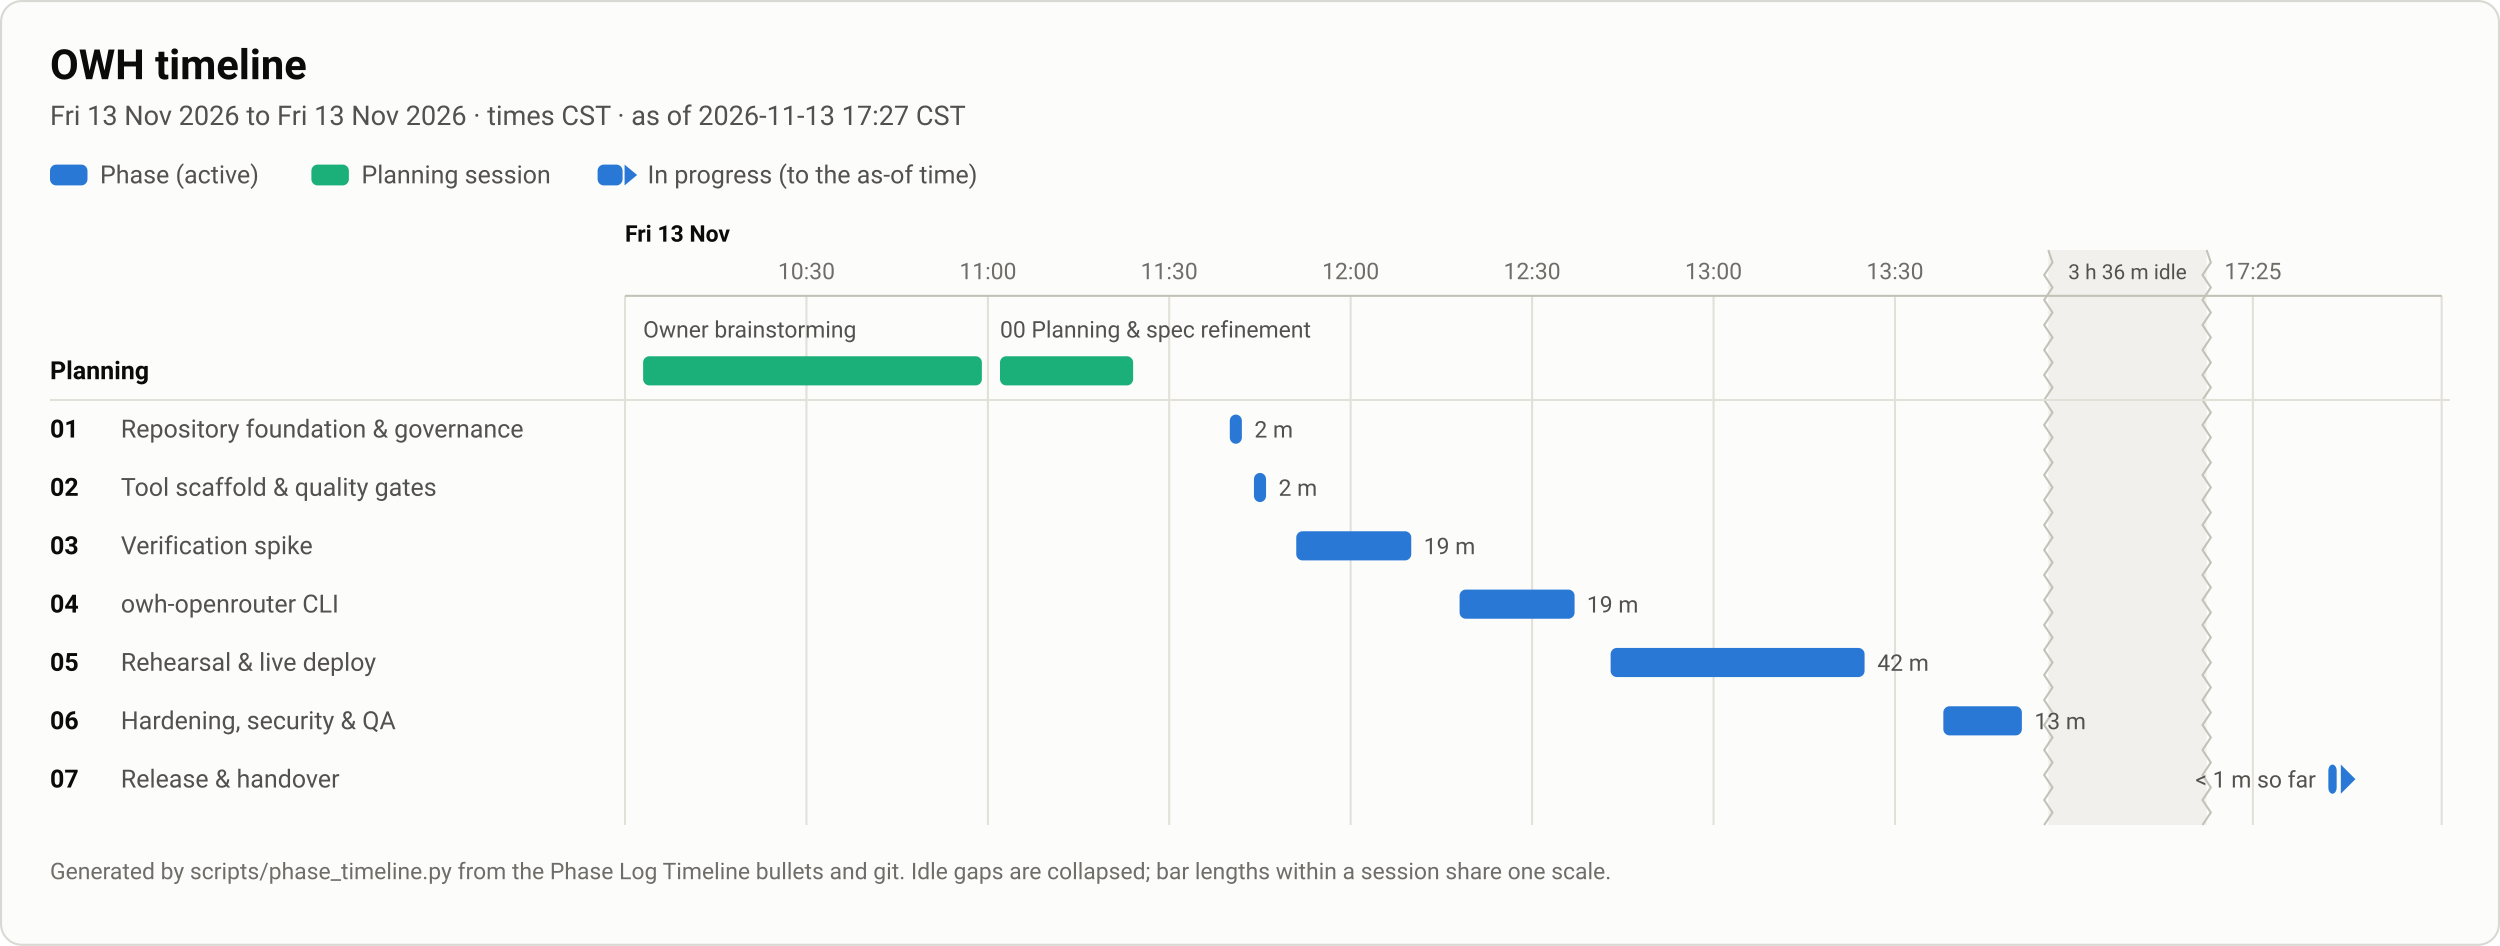
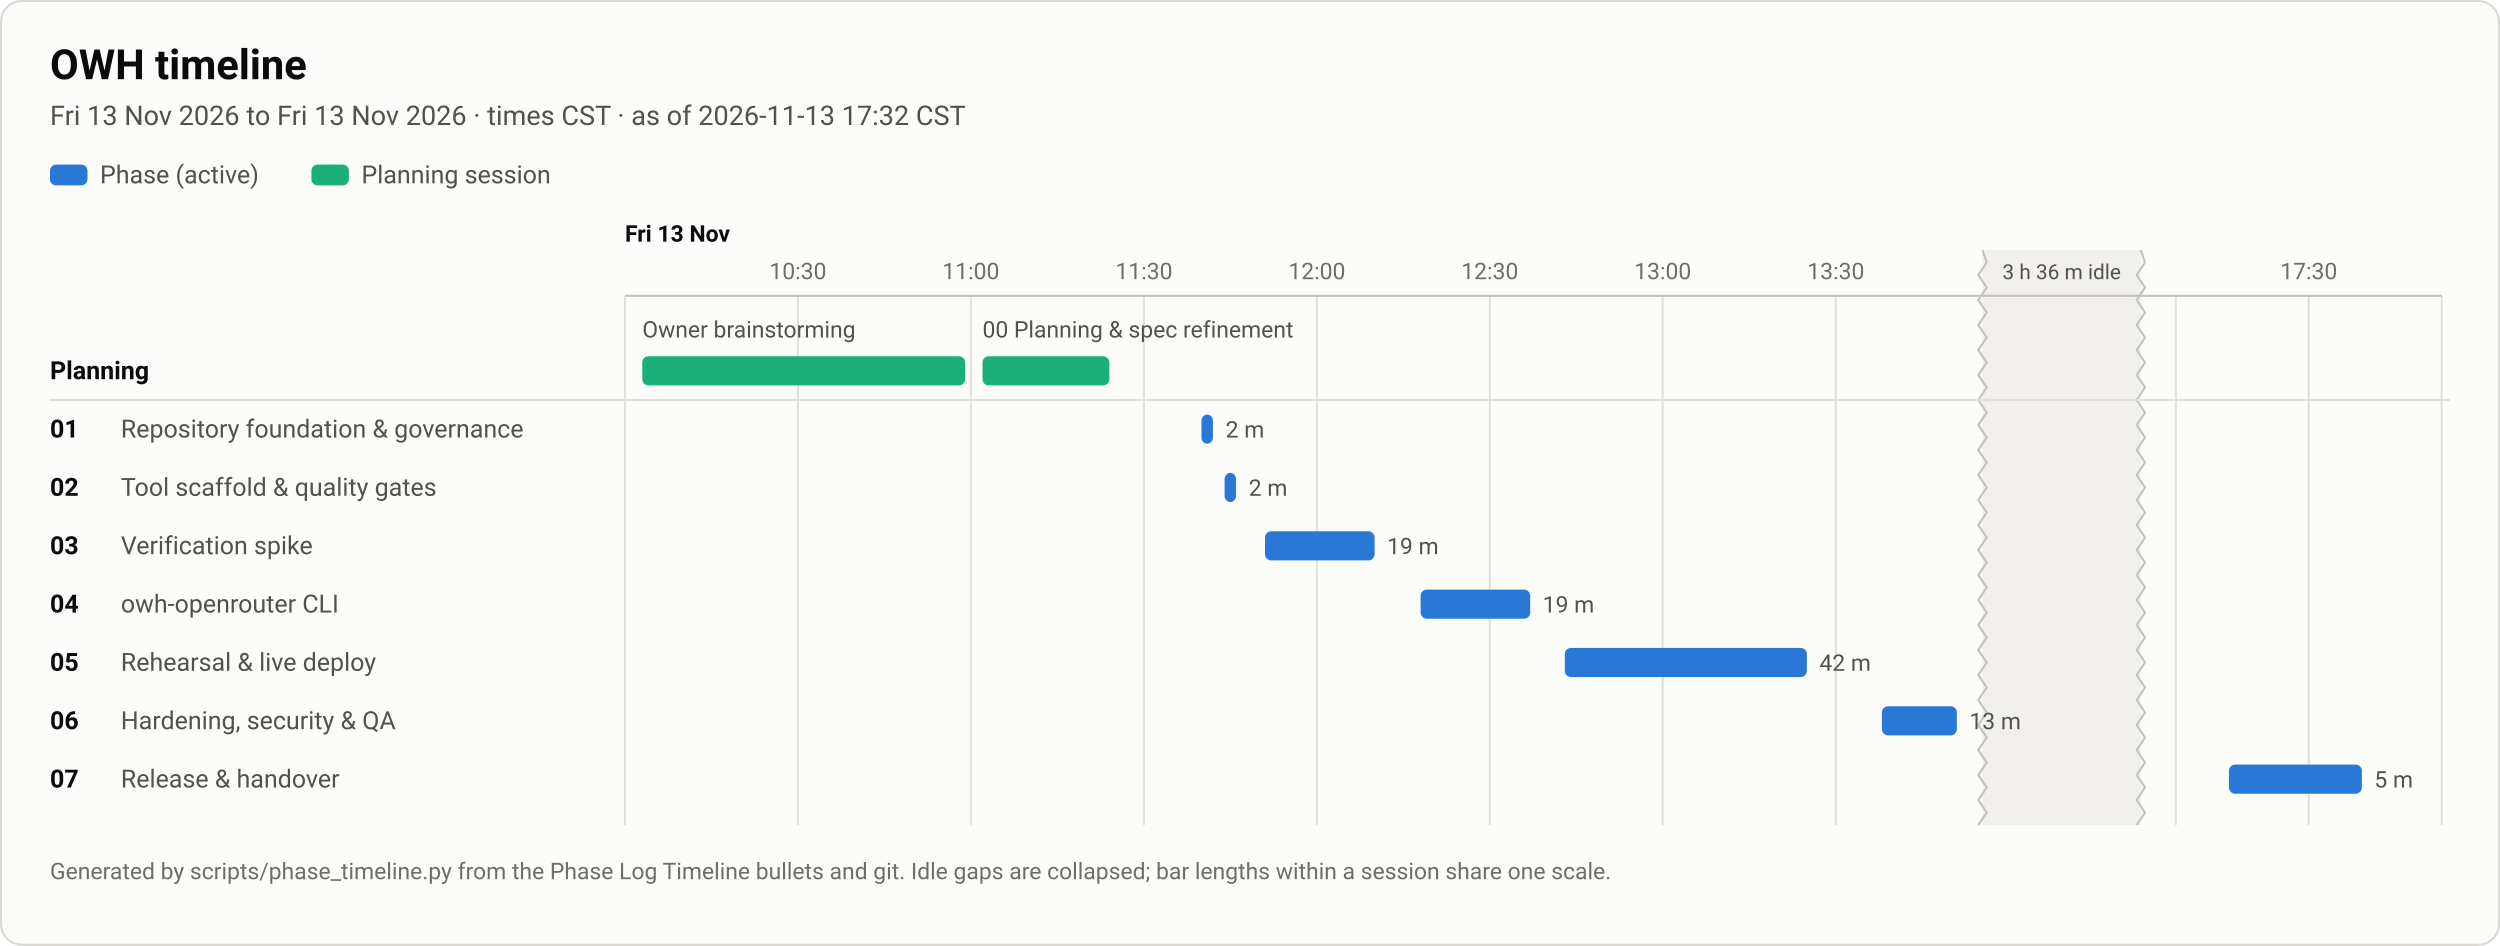
<svg xmlns="http://www.w3.org/2000/svg" width="1200" height="454" viewBox="0 0 1200 454" role="img" aria-labelledby="tl-title tl-desc" font-family="system-ui, -apple-system, &quot;Segoe UI&quot;, Roboto, sans-serif" data-timeline-format="1">
  <style>.card{fill:#fcfcfb;stroke:#d9d8d2}.t1{fill:#0b0b0b}.t2{fill:#52514e}.t3{fill:#6f6d68}.grid{stroke:#e1e0d9}.axis{stroke:#c3c2b7}.brk{fill:#f1f0ec}.brke{stroke:#c3c2b7;fill:none}.ph{fill:#2a78d6}.pl{fill:#1baf7a}.tail{stroke:#2a78d6}.tailpl{stroke:#1baf7a}.hb{fill:#fbe1d6}.hl{stroke:#eb6834}.wo{stroke:#eb6834;fill:none}.ap{stroke:#0b0b0b;fill:none}.sep{stroke:#e1e0d9}text{font-variant-numeric:tabular-nums}@media (prefers-color-scheme: dark){.card{fill:#1a1a19;stroke:#3a3a37}.t1{fill:#f0efec}.t2{fill:#c3c2b7}.t3{fill:#a3a19a}.grid{stroke:#2c2c2a}.axis{stroke:#4a4a46}.brk{fill:#262624}.brke{stroke:#4a4a46;fill:none}.ph{fill:#3987e5}.pl{fill:#199e70}.tail{stroke:#3987e5}.tailpl{stroke:#199e70}.hb{fill:#4a2a1c}.hl{stroke:#d95926}.wo{stroke:#d95926;fill:none}.ap{stroke:#f0efec;fill:none}.sep{stroke:#2c2c2a}}</style>
  <defs>
    <pattern id="tl-hatch" patternUnits="userSpaceOnUse" width="6" height="6" patternTransform="rotate(45)">
      <rect class="hb" width="6" height="6" />
      <line class="hl" x1="1.5" y1="0" x2="1.5" y2="6" stroke-width="2.4" />
    </pattern>
  </defs>
  <rect class="card" x="0.5" y="0.5" width="1199" height="453" rx="10" />
  <text class="t1" x="24" y="38" font-size="20" font-weight="600">OWH timeline</text>
-   <text class="t2" x="24" y="60" font-size="13">Fri 13 Nov 2026 to Fri 13 Nov 2026 · times CST · as of 2026-11-13 17:27 CST</text>
+   <text class="t2" x="24" y="60" font-size="13">Fri 13 Nov 2026 to Fri 13 Nov 2026 · times CST · as of 2026-11-13 17:32 CST</text>
  <rect class="ph" x="24.0" y="79" width="18" height="10" rx="3" />
  <text class="t2" x="48" y="88" font-size="12">Phase (active)</text>
  <rect class="pl" x="149.462" y="79" width="18" height="10" rx="3" />
  <text class="t2" x="173.5" y="88" font-size="12">Planning session</text>
-   <rect class="ph" x="286.848" y="79" width="12" height="10" rx="3" />
-   <path class="ph" d="M299.8 79l6 5l-6 5z" />
-   <text class="t2" x="310.8" y="88" font-size="12">In progress (to the as-of time)</text>
  <text class="t1" x="300" y="116" font-size="11" font-weight="600">Fri 13 Nov</text>
  <line class="grid" x1="300" x2="300" y1="142" y2="396" stroke-width="1" />
-   <line class="grid" x1="387.1" x2="387.1" y1="142" y2="396" stroke-width="1" />
-   <text class="t3" x="387.1" y="134" font-size="11" text-anchor="middle">10:30</text>
-   <line class="grid" x1="474.2" x2="474.2" y1="142" y2="396" stroke-width="1" />
-   <text class="t3" x="474.2" y="134" font-size="11" text-anchor="middle">11:00</text>
-   <line class="grid" x1="561.2" x2="561.2" y1="142" y2="396" stroke-width="1" />
-   <text class="t3" x="561.2" y="134" font-size="11" text-anchor="middle">11:30</text>
-   <line class="grid" x1="648.3" x2="648.3" y1="142" y2="396" stroke-width="1" />
-   <text class="t3" x="648.3" y="134" font-size="11" text-anchor="middle">12:00</text>
-   <line class="grid" x1="735.4" x2="735.4" y1="142" y2="396" stroke-width="1" />
-   <text class="t3" x="735.4" y="134" font-size="11" text-anchor="middle">12:30</text>
-   <line class="grid" x1="822.5" x2="822.5" y1="142" y2="396" stroke-width="1" />
-   <text class="t3" x="822.5" y="134" font-size="11" text-anchor="middle">13:00</text>
-   <line class="grid" x1="909.6" x2="909.6" y1="142" y2="396" stroke-width="1" />
-   <text class="t3" x="909.6" y="134" font-size="11" text-anchor="middle">13:30</text>
-   <rect class="brk" x="983.2" y="120" width="76" height="276" />
-   <path class="brke" stroke-width="1" d="M983.2 120L985.2 126L981.2 132L985.2 138L981.2 144L985.2 150L981.2 156L985.2 162L981.2 168L985.2 174L981.2 180L985.2 186L981.2 192L985.2 198L981.2 204L985.2 210L981.2 216L985.2 222L981.2 228L985.2 234L981.2 240L985.2 246L981.2 252L985.2 258L981.2 264L985.2 270L981.2 276L985.2 282L981.2 288L985.2 294L981.2 300L985.2 306L981.2 312L985.2 318L981.2 324L985.2 330L981.2 336L985.2 342L981.2 348L985.2 354L981.2 360L985.2 366L981.2 372L985.2 378L981.2 384L985.2 390L981.2 396" />
-   <path class="brke" stroke-width="1" d="M1059.2 120L1061.2 126L1057.2 132L1061.2 138L1057.2 144L1061.2 150L1057.2 156L1061.2 162L1057.2 168L1061.2 174L1057.2 180L1061.2 186L1057.2 192L1061.2 198L1057.2 204L1061.2 210L1057.2 216L1061.2 222L1057.2 228L1061.2 234L1057.2 240L1061.2 246L1057.2 252L1061.2 258L1057.2 264L1061.2 270L1057.2 276L1061.2 282L1057.2 288L1061.2 294L1057.2 300L1061.2 306L1057.2 312L1061.2 318L1057.2 324L1061.2 330L1057.2 336L1061.2 342L1057.2 348L1061.2 354L1057.2 360L1061.2 366L1057.2 372L1061.2 378L1057.2 384L1061.2 390L1057.2 396" />
-   <text class="t2" x="1021.2" y="134" font-size="10" text-anchor="middle">3 h 36 m idle</text>
-   <line class="grid" x1="1081.4" x2="1081.4" y1="142" y2="396" stroke-width="1" />
-   <text class="t3" x="1081.4" y="134" font-size="11" text-anchor="middle">17:25</text>
+   <line class="grid" x1="383" x2="383" y1="142" y2="396" stroke-width="1" />
+   <text class="t3" x="383" y="134" font-size="11" text-anchor="middle">10:30</text>
+   <line class="grid" x1="466" x2="466" y1="142" y2="396" stroke-width="1" />
+   <text class="t3" x="466" y="134" font-size="11" text-anchor="middle">11:00</text>
+   <line class="grid" x1="549.1" x2="549.1" y1="142" y2="396" stroke-width="1" />
+   <text class="t3" x="549.1" y="134" font-size="11" text-anchor="middle">11:30</text>
+   <line class="grid" x1="632.1" x2="632.1" y1="142" y2="396" stroke-width="1" />
+   <text class="t3" x="632.1" y="134" font-size="11" text-anchor="middle">12:00</text>
+   <line class="grid" x1="715.1" x2="715.1" y1="142" y2="396" stroke-width="1" />
+   <text class="t3" x="715.1" y="134" font-size="11" text-anchor="middle">12:30</text>
+   <line class="grid" x1="798.1" x2="798.1" y1="142" y2="396" stroke-width="1" />
+   <text class="t3" x="798.1" y="134" font-size="11" text-anchor="middle">13:00</text>
+   <line class="grid" x1="881.2" x2="881.2" y1="142" y2="396" stroke-width="1" />
+   <text class="t3" x="881.2" y="134" font-size="11" text-anchor="middle">13:30</text>
+   <rect class="brk" x="951.6" y="120" width="76" height="276" />
+   <path class="brke" stroke-width="1" d="M951.6 120L953.6 126L949.6 132L953.6 138L949.6 144L953.6 150L949.6 156L953.6 162L949.6 168L953.6 174L949.6 180L953.6 186L949.6 192L953.6 198L949.6 204L953.6 210L949.6 216L953.6 222L949.6 228L953.6 234L949.6 240L953.6 246L949.6 252L953.6 258L949.6 264L953.6 270L949.6 276L953.6 282L949.6 288L953.6 294L949.6 300L953.6 306L949.6 312L953.6 318L949.6 324L953.6 330L949.6 336L953.6 342L949.6 348L953.6 354L949.6 360L953.6 366L949.6 372L953.6 378L949.6 384L953.6 390L949.6 396" />
+   <path class="brke" stroke-width="1" d="M1027.6 120L1029.6 126L1025.6 132L1029.6 138L1025.6 144L1029.6 150L1025.6 156L1029.6 162L1025.6 168L1029.6 174L1025.6 180L1029.6 186L1025.6 192L1029.6 198L1025.6 204L1029.6 210L1025.6 216L1029.6 222L1025.6 228L1029.6 234L1025.6 240L1029.6 246L1025.6 252L1029.6 258L1025.6 264L1029.6 270L1025.6 276L1029.6 282L1025.6 288L1029.6 294L1025.6 300L1029.6 306L1025.6 312L1029.6 318L1025.6 324L1029.6 330L1025.6 336L1029.6 342L1025.6 348L1029.6 354L1025.6 360L1029.6 366L1025.6 372L1029.6 378L1025.6 384L1029.6 390L1025.6 396" />
+   <text class="t2" x="989.6" y="134" font-size="10" text-anchor="middle">3 h 36 m idle</text>
+   <line class="grid" x1="1044.4" x2="1044.4" y1="142" y2="396" stroke-width="1" />
+   <line class="grid" x1="1108.2" x2="1108.2" y1="142" y2="396" stroke-width="1" />
+   <text class="t3" x="1108.2" y="134" font-size="11" text-anchor="middle">17:30</text>
  <line class="grid" x1="1172" x2="1172" y1="142" y2="396" stroke-width="1" />
  <line class="axis" x1="300" x2="1172" y1="142" y2="142" stroke-width="1" />
  <text class="t1" x="24" y="182" font-size="12" font-weight="600">Planning</text>
  <g id="tl-plan1">
-     <rect class="pl" x="308.7" y="171" width="162.6" height="14" rx="3" />
+     <rect class="pl" x="308.3" y="171" width="155" height="14" rx="3" />
  </g>
-   <text class="t2" x="308.7" y="162" font-size="11">Owner brainstorming</text>
+   <text class="t2" x="308.3" y="162" font-size="11">Owner brainstorming</text>
  <g id="tl-p00">
-     <rect class="pl" x="480" y="171" width="63.9" height="14" rx="3" />
+     <rect class="pl" x="471.6" y="171" width="60.9" height="14" rx="3" />
  </g>
-   <text class="t2" x="480" y="162" font-size="11">00 Planning &amp; spec refinement</text>
+   <text class="t2" x="471.6" y="162" font-size="11">00 Planning &amp; spec refinement</text>
  <line class="sep" x1="24" x2="1176" y1="192" y2="192" stroke-width="1" />
  <text class="t1" x="24" y="210" font-size="12" font-weight="600">01</text>
  <text class="t2" x="58" y="210" font-size="12">Repository foundation &amp; governance</text>
  <g id="tl-p01">
-     <rect class="ph" x="590.3" y="199" width="5.8" height="14" rx="3" />
+     <rect class="ph" x="576.7" y="199" width="5.5" height="14" rx="3" />
  </g>
-   <text class="t2" x="602.1" y="210" font-size="11">2 m</text>
+   <text class="t2" x="588.3" y="210" font-size="11">2 m</text>
  <text class="t1" x="24" y="238" font-size="12" font-weight="600">02</text>
  <text class="t2" x="58" y="238" font-size="12">Tool scaffold &amp; quality gates</text>
  <g id="tl-p02">
-     <rect class="ph" x="601.9" y="227" width="5.8" height="14" rx="3" />
+     <rect class="ph" x="587.8" y="227" width="5.5" height="14" rx="3" />
  </g>
-   <text class="t2" x="613.7" y="238" font-size="11">2 m</text>
+   <text class="t2" x="599.4" y="238" font-size="11">2 m</text>
  <text class="t1" x="24" y="266" font-size="12" font-weight="600">03</text>
  <text class="t2" x="58" y="266" font-size="12">Verification spike</text>
  <g id="tl-p03">
-     <rect class="ph" x="622.2" y="255" width="55.2" height="14" rx="3" />
+     <rect class="ph" x="607.2" y="255" width="52.6" height="14" rx="3" />
  </g>
-   <text class="t2" x="683.4" y="266" font-size="11">19 m</text>
+   <text class="t2" x="665.8" y="266" font-size="11">19 m</text>
  <text class="t1" x="24" y="294" font-size="12" font-weight="600">04</text>
  <text class="t2" x="58" y="294" font-size="12">owh-openrouter CLI</text>
  <g id="tl-p04">
-     <rect class="ph" x="700.6" y="283" width="55.2" height="14" rx="3" />
+     <rect class="ph" x="681.9" y="283" width="52.6" height="14" rx="3" />
  </g>
-   <text class="t2" x="761.7" y="294" font-size="11">19 m</text>
+   <text class="t2" x="740.5" y="294" font-size="11">19 m</text>
  <text class="t1" x="24" y="322" font-size="12" font-weight="600">05</text>
  <text class="t2" x="58" y="322" font-size="12">Rehearsal &amp; live deploy</text>
  <g id="tl-p05">
-     <rect class="ph" x="773.1" y="311" width="121.9" height="14" rx="3" />
+     <rect class="ph" x="751.1" y="311" width="116.2" height="14" rx="3" />
  </g>
-   <text class="t2" x="901.1" y="322" font-size="11">42 m</text>
+   <text class="t2" x="873.3" y="322" font-size="11">42 m</text>
  <text class="t1" x="24" y="350" font-size="12" font-weight="600">06</text>
  <text class="t2" x="58" y="350" font-size="12">Hardening, security &amp; QA</text>
  <g id="tl-p06">
-     <rect class="ph" x="932.8" y="339" width="37.7" height="14" rx="3" />
+     <rect class="ph" x="903.3" y="339" width="36" height="14" rx="3" />
  </g>
-   <text class="t2" x="976.5" y="350" font-size="11">13 m</text>
+   <text class="t2" x="945.3" y="350" font-size="11">13 m</text>
  <text class="t1" x="24" y="378" font-size="12" font-weight="600">07</text>
  <text class="t2" x="58" y="378" font-size="12">Release &amp; handover</text>
  <g id="tl-p07">
-     <rect class="ph" x="1117.6" y="367" width="4" height="14" rx="3" />
-     <path class="ph" d="M1123.6 367l7 7l-7 7z" />
+     <rect class="ph" x="1069.9" y="367" width="63.8" height="14" rx="3" />
  </g>
-   <text class="t2" x="1111.6" y="378" font-size="11" text-anchor="end">&lt; 1 m so far</text>
+   <text class="t2" x="1139.7" y="378" font-size="11">5 m</text>
  <text class="t3" x="24" y="422" font-size="11">Generated by scripts/phase_timeline.py from the Phase Log Timeline bullets and git. Idle gaps are collapsed; bar lengths within a session share one scale.</text>
</svg>
